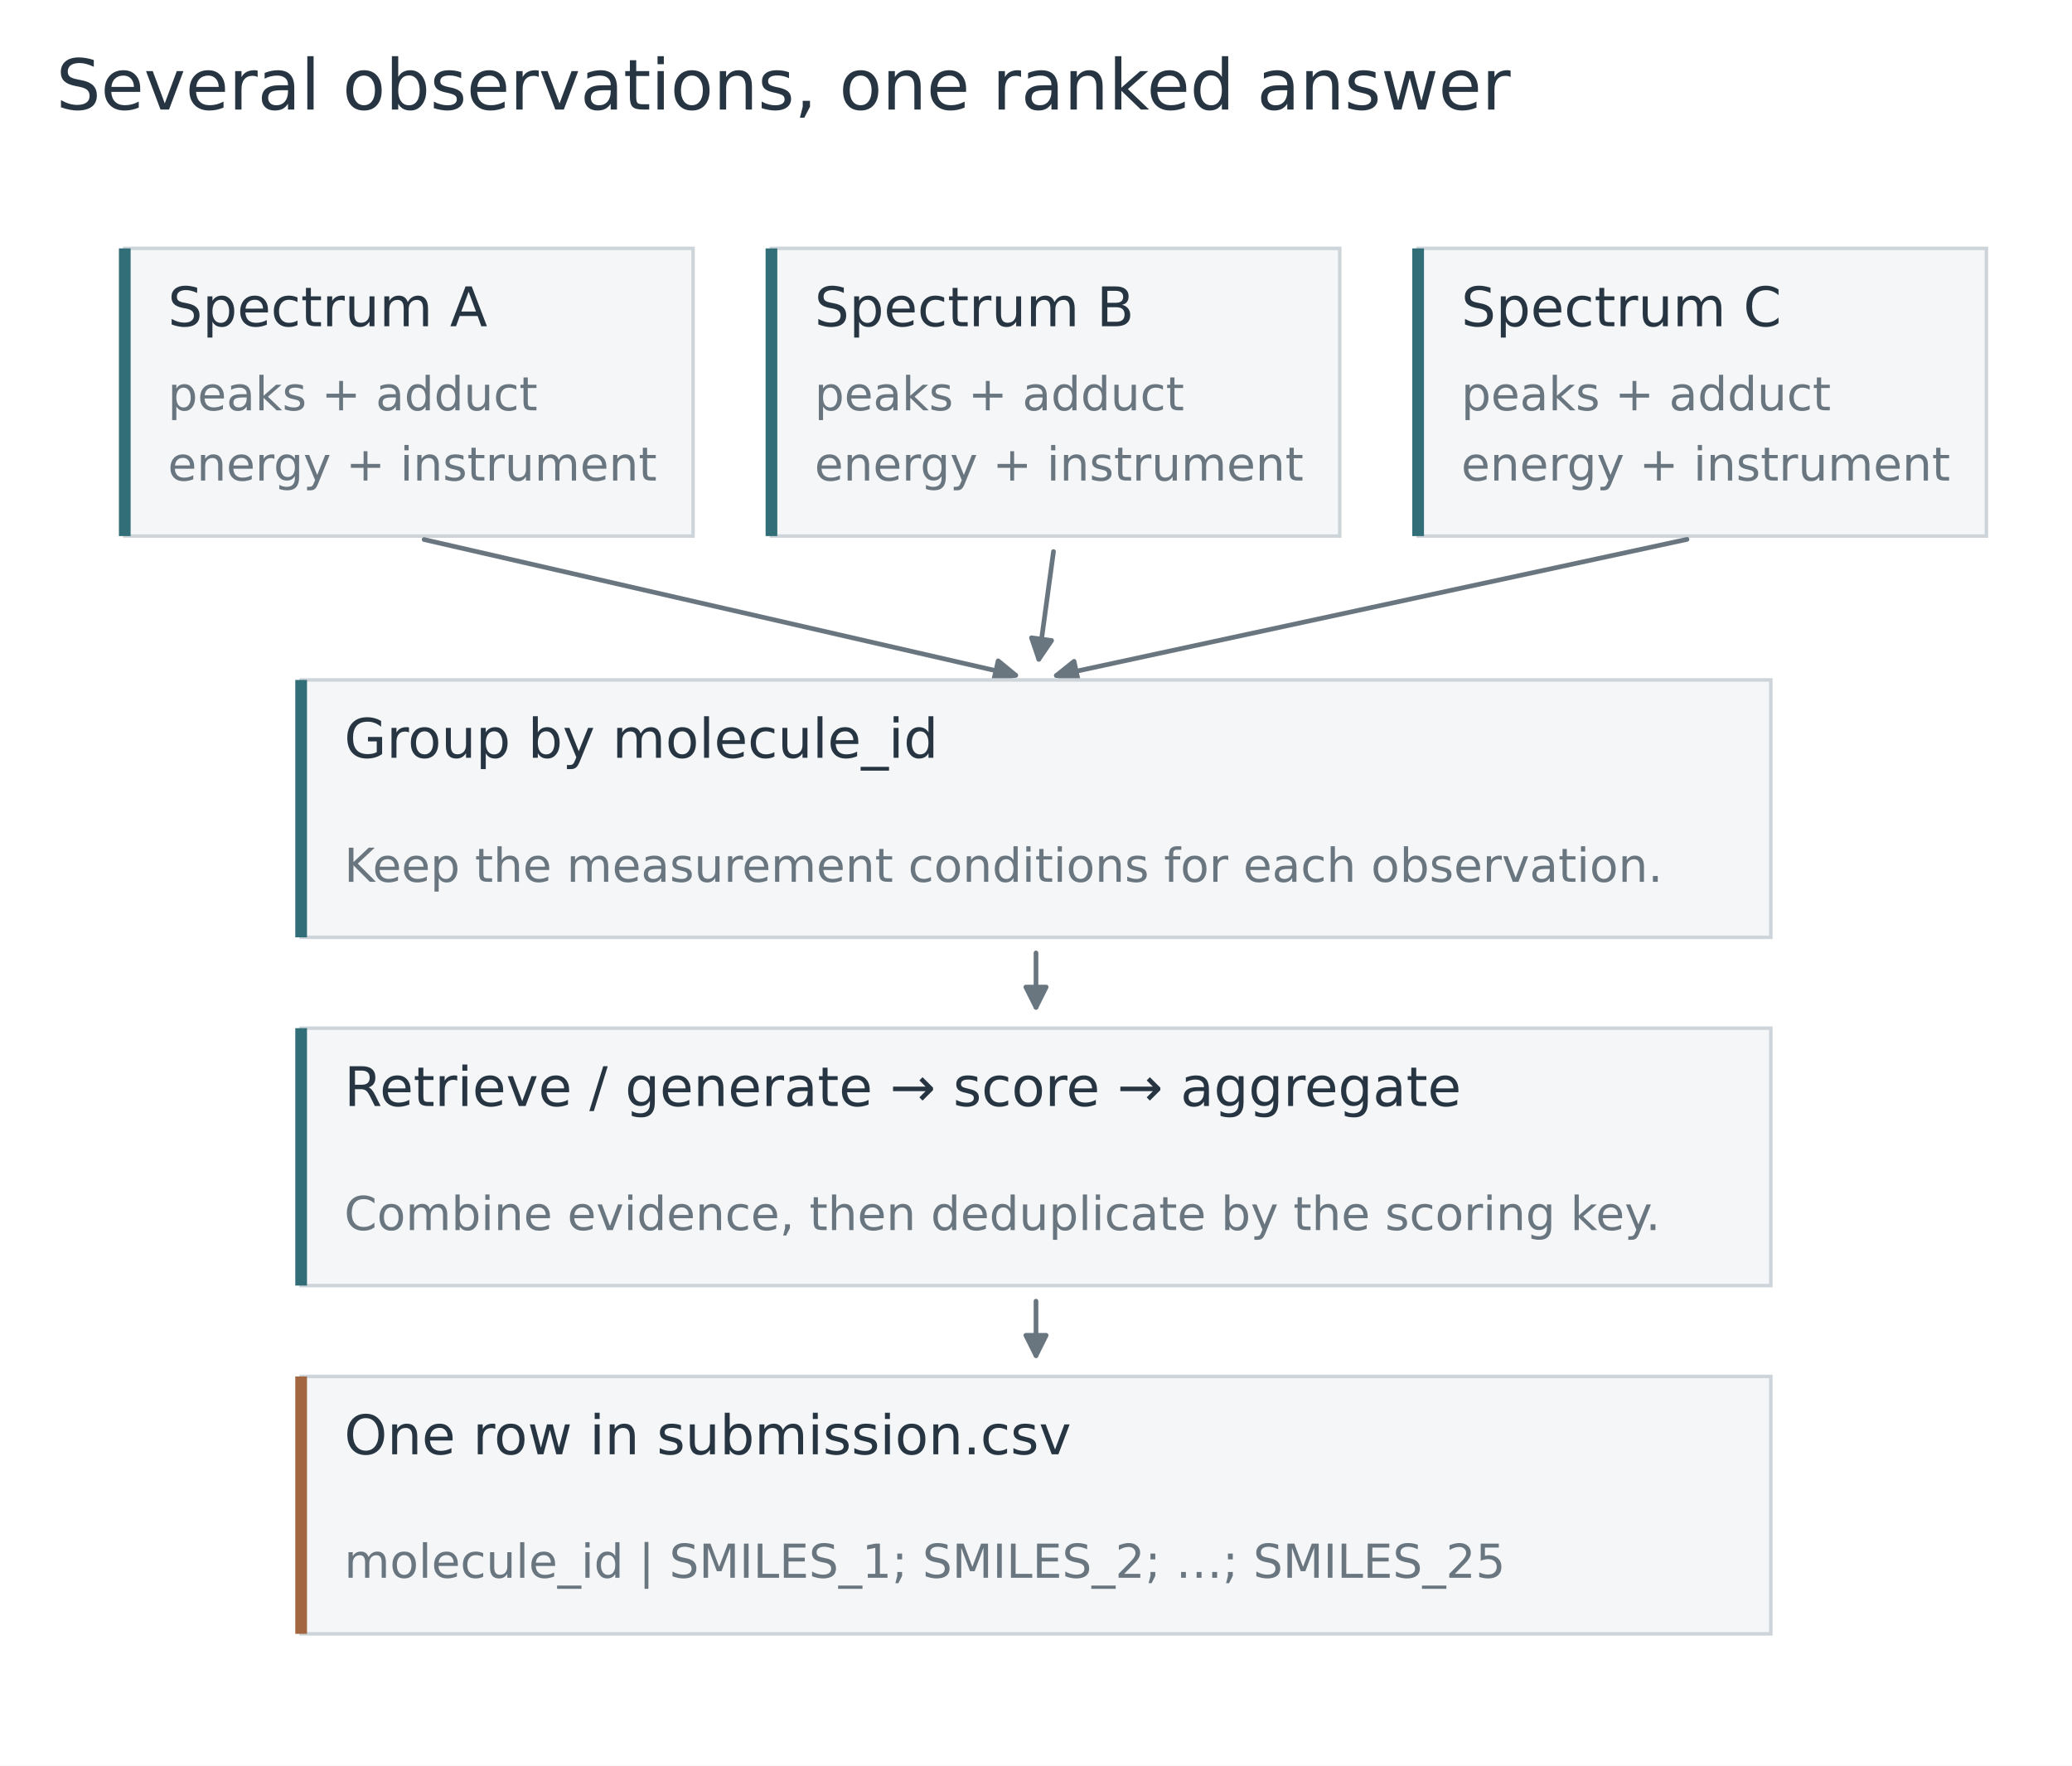
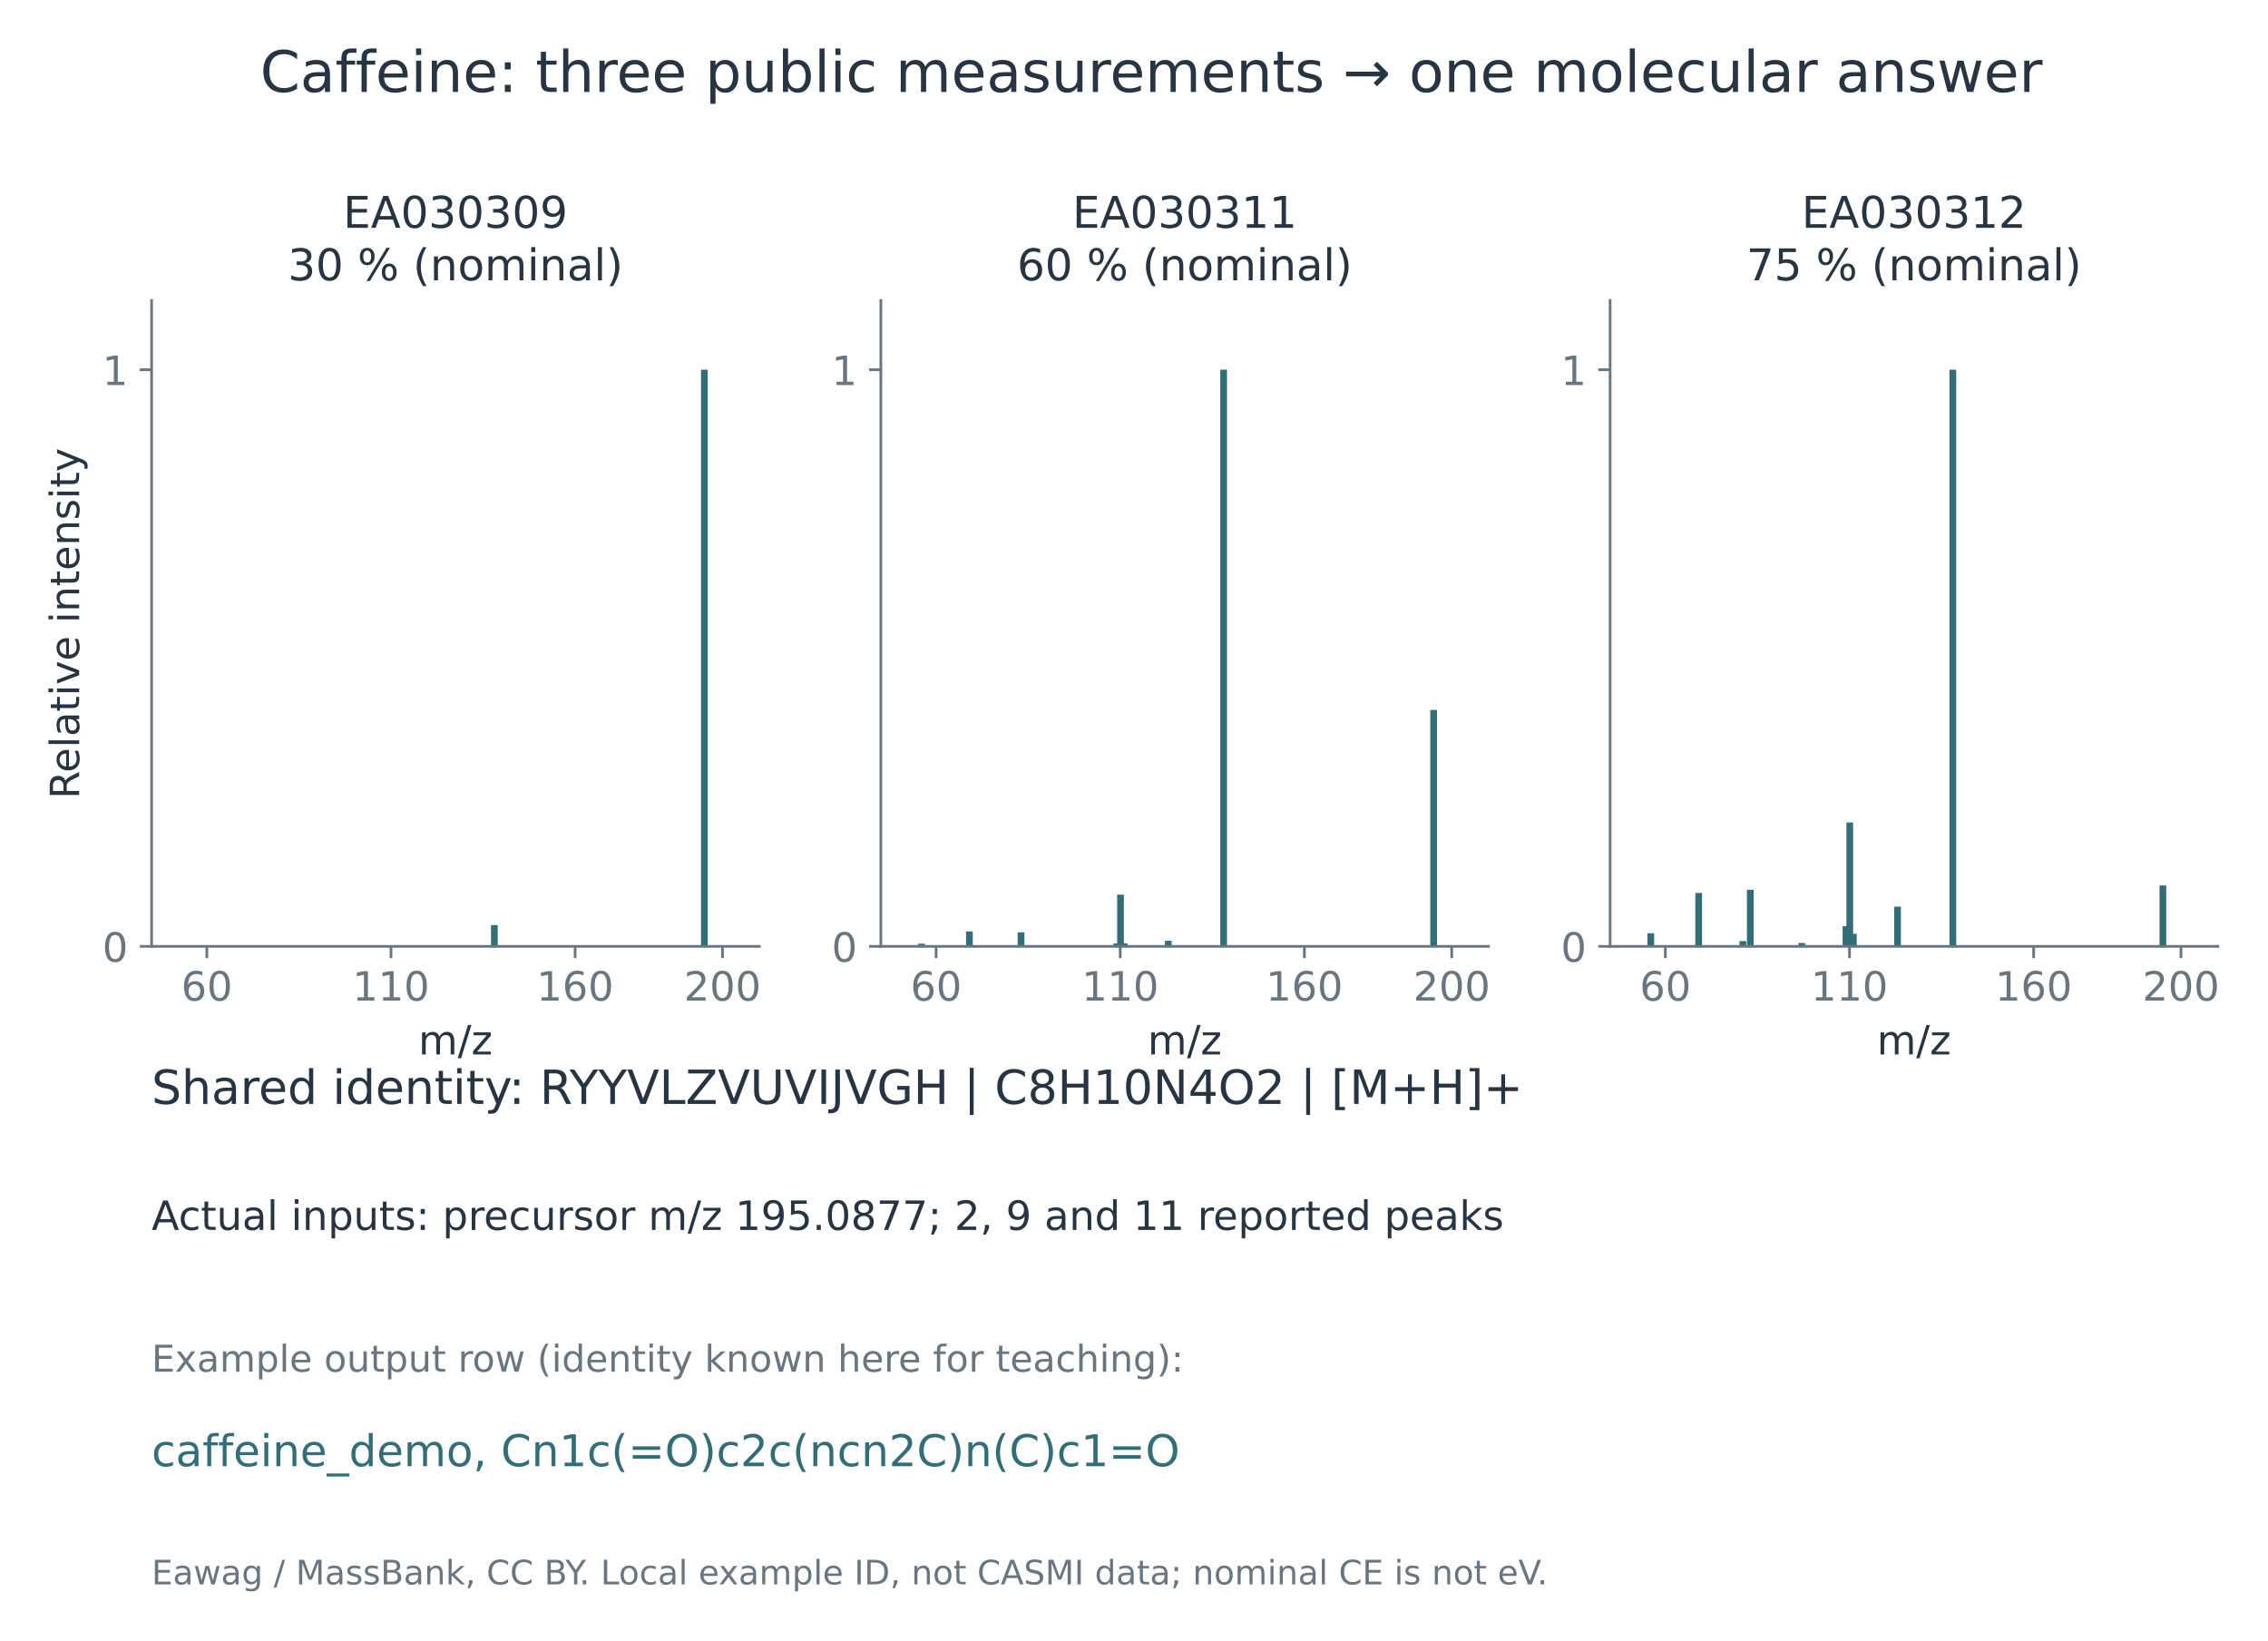
- <svg xmlns="http://www.w3.org/2000/svg" width="531pt" height="452.557pt" viewBox="0 0 531 452.557" version="1.1">
+ <svg xmlns="http://www.w3.org/2000/svg" xmlns:xlink="http://www.w3.org/1999/xlink" width="673.747pt" height="487.502pt" viewBox="0 0 673.747 487.502" version="1.1">
  <defs>
    <style type="text/css">*{stroke-linejoin: round; stroke-linecap: butt}</style>
  </defs>
  <g id="figure_1">
    <g id="patch_1">
-       <path d="M 0 452.557 L 531 452.557 L 531 0 L 0 0 z " style="fill: #ffffff" />
+       <path d="M 0 487.502 L 673.747 487.502 L 673.747 0 L 0 0 z " style="fill: #ffffff" />
    </g>
    <g id="axes_1">
      <g id="patch_2">
-         <path d="M 31.977 137.395 L 177.615 137.395 L 177.615 63.66 L 31.977 63.66 z " clip-path="url(#p4d4d4fc7e6)" style="fill: #f4f6f7; stroke: #ced5da; stroke-width: 0.9; stroke-linejoin: miter" />
+         <path d="M 45.036 281.16 L 225.565 281.16 L 225.565 89.28 L 45.036 89.28 z " style="fill: #ffffff" />
+       </g>
+       <g id="matplotlib.axis_1">
+         <g id="xtick_1">
+           <g id="line2d_1">
+             <defs>
+               <path id="m437784a975" d="M 0 0 L 0 3.5 " style="stroke: #697680; stroke-width: 0.8" />
+             </defs>
+             <g>
+               <use xlink:href="#m437784a975" x="61.448" y="281.16" style="fill: #697680; stroke: #697680; stroke-width: 0.8" />
+             </g>
+           </g>
+           <g id="text_1">
+             <text style="font-size: 12px; font-family: 'DejaVu Sans'; text-anchor: middle; fill: #697680" x="61.448" y="297.277" transform="rotate(-0 61.4477 297.2772)">60</text>
+           </g>
+         </g>
+         <g id="xtick_2">
+           <g id="line2d_2">
+             <g>
+               <use xlink:href="#m437784a975" x="116.154" y="281.16" style="fill: #697680; stroke: #697680; stroke-width: 0.8" />
+             </g>
+           </g>
+           <g id="text_2">
+             <text style="font-size: 12px; font-family: 'DejaVu Sans'; text-anchor: middle; fill: #697680" x="116.154" y="297.277" transform="rotate(-0 116.1536 297.2772)">110</text>
+           </g>
+         </g>
+         <g id="xtick_3">
+           <g id="line2d_3">
+             <g>
+               <use xlink:href="#m437784a975" x="170.859" y="281.16" style="fill: #697680; stroke: #697680; stroke-width: 0.8" />
+             </g>
+           </g>
+           <g id="text_3">
+             <text style="font-size: 12px; font-family: 'DejaVu Sans'; text-anchor: middle; fill: #697680" x="170.859" y="297.277" transform="rotate(-0 170.8595 297.2772)">160</text>
+           </g>
+         </g>
+         <g id="xtick_4">
+           <g id="line2d_4">
+             <g>
+               <use xlink:href="#m437784a975" x="214.624" y="281.16" style="fill: #697680; stroke: #697680; stroke-width: 0.8" />
+             </g>
+           </g>
+           <g id="text_4">
+             <text style="font-size: 12px; font-family: 'DejaVu Sans'; text-anchor: middle; fill: #697680" x="214.624" y="297.277" transform="rotate(-0 214.6242 297.2772)">200</text>
+           </g>
+         </g>
+         <g id="text_5">
+           <text style="font-size: 12px; font-family: 'DejaVu Sans'; text-anchor: middle; fill: #263541" x="135.301" y="313.277" transform="rotate(-0 135.3006 313.2772)">m/z</text>
+         </g>
+       </g>
+       <g id="matplotlib.axis_2">
+         <g id="ytick_1">
+           <g id="line2d_5">
+             <defs>
+               <path id="m35242a19e7" d="M 0 0 L -3.5 0 " style="stroke: #697680; stroke-width: 0.8" />
+             </defs>
+             <g>
+               <use xlink:href="#m35242a19e7" x="45.036" y="281.16" style="fill: #697680; stroke: #697680; stroke-width: 0.8" />
+             </g>
+           </g>
+           <g id="text_6">
+             <text style="font-size: 12px; font-family: 'DejaVu Sans'; text-anchor: end; fill: #697680" x="38.036" y="285.719" transform="rotate(-0 38.03594 285.7186)">0</text>
+           </g>
+         </g>
+         <g id="ytick_2">
+           <g id="line2d_6">
+             <g>
+               <use xlink:href="#m35242a19e7" x="45.036" y="109.839" style="fill: #697680; stroke: #697680; stroke-width: 0.8" />
+             </g>
+           </g>
+           <g id="text_7">
+             <text style="font-size: 12px; font-family: 'DejaVu Sans'; text-anchor: end; fill: #697680" x="38.036" y="114.397" transform="rotate(-0 38.03594 114.3972)">1</text>
+           </g>
+         </g>
+         <g id="text_8">
+           <text style="font-size: 12px; font-family: 'DejaVu Sans'; text-anchor: middle; fill: #263541" x="23.518" y="185.22" transform="rotate(-90 23.51813 185.22)">Relative intensity</text>
+         </g>
+       </g>
+       <g id="LineCollection_1">
+         <path d="M 146.861 281.16 L 146.861 274.833 " clip-path="url(#p6dd9c15ae6)" style="fill: none; stroke: #326e78; stroke-width: 2" />
+         <path d="M 209.25 281.16 L 209.25 109.839 " clip-path="url(#p6dd9c15ae6)" style="fill: none; stroke: #326e78; stroke-width: 2" />
      </g>
      <g id="patch_3">
-         <path d="M 108.692 138.289 Q 185.146 155.829 260.292 173.068 " clip-path="url(#p4d4d4fc7e6)" style="fill: none; stroke: #697680; stroke-width: 1.2; stroke-linecap: round" />
-         <path d="M 255.805 169.371 L 260.292 173.068 L 254.643 174.439 z " clip-path="url(#p4d4d4fc7e6)" style="fill: #697680; stroke: #697680; stroke-width: 1.2; stroke-linecap: round" />
+         <path d="M 45.036 281.16 L 45.036 89.28 " style="fill: none; stroke: #697680; stroke-width: 0.8; stroke-linejoin: miter; stroke-linecap: square" />
      </g>
      <g id="patch_4">
-         <path d="M 197.703 137.395 L 343.341 137.395 L 343.341 63.66 L 197.703 63.66 z " clip-path="url(#p4d4d4fc7e6)" style="fill: #f4f6f7; stroke: #ced5da; stroke-width: 0.9; stroke-linejoin: miter" />
-       </g>
+         <path d="M 45.036 281.16 L 225.565 281.16 " style="fill: none; stroke: #697680; stroke-width: 0.8; stroke-linejoin: miter; stroke-linecap: square" />
+       </g>
+       <g id="text_9">
+         <text style="font-size: 13px; font-family: 'DejaVu Sans'; fill: #263541" transform="translate(101.9333 67.67645)">EA030309</text>
+         <text style="font-size: 13px; font-family: 'DejaVu Sans'; fill: #263541" transform="translate(85.5076 83.28)">30 % (nominal)</text>
+       </g>
+     </g>
+     <g id="axes_2">
      <g id="patch_5">
-         <path d="M 269.982 141.36 Q 268.011 155.829 266.221 168.969 " clip-path="url(#p4d4d4fc7e6)" style="fill: none; stroke: #697680; stroke-width: 1.2; stroke-linecap: round" />
-         <path d="M 269.499 164.168 L 266.221 168.969 L 264.347 163.466 z " clip-path="url(#p4d4d4fc7e6)" style="fill: #697680; stroke: #697680; stroke-width: 1.2; stroke-linecap: round" />
+         <path d="M 261.671 281.16 L 442.201 281.16 L 442.201 89.28 L 261.671 89.28 z " style="fill: #ffffff" />
+       </g>
+       <g id="matplotlib.axis_3">
+         <g id="xtick_5">
+           <g id="line2d_7">
+             <g>
+               <use xlink:href="#m437784a975" x="278.083" y="281.16" style="fill: #697680; stroke: #697680; stroke-width: 0.8" />
+             </g>
+           </g>
+           <g id="text_10">
+             <text style="font-size: 12px; font-family: 'DejaVu Sans'; text-anchor: middle; fill: #697680" x="278.083" y="297.277" transform="rotate(-0 278.083 297.2772)">60</text>
+           </g>
+         </g>
+         <g id="xtick_6">
+           <g id="line2d_8">
+             <g>
+               <use xlink:href="#m437784a975" x="332.789" y="281.16" style="fill: #697680; stroke: #697680; stroke-width: 0.8" />
+             </g>
+           </g>
+           <g id="text_11">
+             <text style="font-size: 12px; font-family: 'DejaVu Sans'; text-anchor: middle; fill: #697680" x="332.789" y="297.277" transform="rotate(-0 332.7889 297.2772)">110</text>
+           </g>
+         </g>
+         <g id="xtick_7">
+           <g id="line2d_9">
+             <g>
+               <use xlink:href="#m437784a975" x="387.495" y="281.16" style="fill: #697680; stroke: #697680; stroke-width: 0.8" />
+             </g>
+           </g>
+           <g id="text_12">
+             <text style="font-size: 12px; font-family: 'DejaVu Sans'; text-anchor: middle; fill: #697680" x="387.495" y="297.277" transform="rotate(-0 387.4948 297.2772)">160</text>
+           </g>
+         </g>
+         <g id="xtick_8">
+           <g id="line2d_10">
+             <g>
+               <use xlink:href="#m437784a975" x="431.259" y="281.16" style="fill: #697680; stroke: #697680; stroke-width: 0.8" />
+             </g>
+           </g>
+           <g id="text_13">
+             <text style="font-size: 12px; font-family: 'DejaVu Sans'; text-anchor: middle; fill: #697680" x="431.259" y="297.277" transform="rotate(-0 431.2595 297.2772)">200</text>
+           </g>
+         </g>
+         <g id="text_14">
+           <text style="font-size: 12px; font-family: 'DejaVu Sans'; text-anchor: middle; fill: #263541" x="351.936" y="313.277" transform="rotate(-0 351.9359 313.2772)">m/z</text>
+         </g>
+       </g>
+       <g id="matplotlib.axis_4">
+         <g id="ytick_3">
+           <g id="line2d_11">
+             <g>
+               <use xlink:href="#m35242a19e7" x="261.671" y="281.16" style="fill: #697680; stroke: #697680; stroke-width: 0.8" />
+             </g>
+           </g>
+           <g id="text_15">
+             <text style="font-size: 12px; font-family: 'DejaVu Sans'; text-anchor: end; fill: #697680" x="254.671" y="285.719" transform="rotate(-0 254.6712 285.7186)">0</text>
+           </g>
+         </g>
+         <g id="ytick_4">
+           <g id="line2d_12">
+             <g>
+               <use xlink:href="#m35242a19e7" x="261.671" y="109.839" style="fill: #697680; stroke: #697680; stroke-width: 0.8" />
+             </g>
+           </g>
+           <g id="text_16">
+             <text style="font-size: 12px; font-family: 'DejaVu Sans'; text-anchor: end; fill: #697680" x="254.671" y="114.397" transform="rotate(-0 254.6712 114.3972)">1</text>
+           </g>
+         </g>
+       </g>
+       <g id="LineCollection_2">
+         <path d="M 273.761 281.16 L 273.761 280.374 " clip-path="url(#p574931e69d)" style="fill: none; stroke: #326e78; stroke-width: 2" />
+         <path d="M 287.979 281.16 L 287.979 276.73 " clip-path="url(#p574931e69d)" style="fill: none; stroke: #326e78; stroke-width: 2" />
+         <path d="M 303.314 281.16 L 303.314 276.97 " clip-path="url(#p574931e69d)" style="fill: none; stroke: #326e78; stroke-width: 2" />
+         <path d="M 331.738 281.16 L 331.738 280.289 " clip-path="url(#p574931e69d)" style="fill: none; stroke: #326e78; stroke-width: 2" />
+         <path d="M 332.867 281.16 L 332.867 265.795 " clip-path="url(#p574931e69d)" style="fill: none; stroke: #326e78; stroke-width: 2" />
+         <path d="M 333.943 281.16 L 333.943 280.262 " clip-path="url(#p574931e69d)" style="fill: none; stroke: #326e78; stroke-width: 2" />
+         <path d="M 347.059 281.16 L 347.059 279.491 " clip-path="url(#p574931e69d)" style="fill: none; stroke: #326e78; stroke-width: 2" />
+         <path d="M 363.497 281.16 L 363.497 109.839 " clip-path="url(#p574931e69d)" style="fill: none; stroke: #326e78; stroke-width: 2" />
+         <path d="M 425.885 281.16 L 425.885 210.929 " clip-path="url(#p574931e69d)" style="fill: none; stroke: #326e78; stroke-width: 2" />
      </g>
      <g id="patch_6">
-         <path d="M 363.429 137.395 L 509.067 137.395 L 509.067 63.66 L 363.429 63.66 z " clip-path="url(#p4d4d4fc7e6)" style="fill: #f4f6f7; stroke: #ced5da; stroke-width: 0.9; stroke-linejoin: miter" />
+         <path d="M 261.671 281.16 L 261.671 89.28 " style="fill: none; stroke: #697680; stroke-width: 0.8; stroke-linejoin: miter; stroke-linecap: square" />
      </g>
      <g id="patch_7">
-         <path d="M 432.337 138.24 Q 350.872 155.829 270.719 173.136 " clip-path="url(#p4d4d4fc7e6)" style="fill: none; stroke: #697680; stroke-width: 1.2; stroke-linecap: round" />
-         <path d="M 276.351 174.58 L 270.719 173.136 L 275.253 169.497 z " clip-path="url(#p4d4d4fc7e6)" style="fill: #697680; stroke: #697680; stroke-width: 1.2; stroke-linecap: round" />
-       </g>
+         <path d="M 261.671 281.16 L 442.201 281.16 " style="fill: none; stroke: #697680; stroke-width: 0.8; stroke-linejoin: miter; stroke-linecap: square" />
+       </g>
+       <g id="text_17">
+         <text style="font-size: 13px; font-family: 'DejaVu Sans'; fill: #263541" transform="translate(318.5686 67.67645)">EA030311</text>
+         <text style="font-size: 13px; font-family: 'DejaVu Sans'; fill: #263541" transform="translate(302.1429 83.28)">60 % (nominal)</text>
+       </g>
+     </g>
+     <g id="axes_3">
      <g id="patch_8">
-         <path d="M 77.175 240.236 L 453.825 240.236 L 453.825 174.263 L 77.175 174.263 z " clip-path="url(#p4d4d4fc7e6)" style="fill: #f4f6f7; stroke: #ced5da; stroke-width: 0.9; stroke-linejoin: miter" />
+         <path d="M 478.307 281.16 L 658.836 281.16 L 658.836 89.28 L 478.307 89.28 z " style="fill: #ffffff" />
+       </g>
+       <g id="matplotlib.axis_5">
+         <g id="xtick_9">
+           <g id="line2d_13">
+             <g>
+               <use xlink:href="#m437784a975" x="494.718" y="281.16" style="fill: #697680; stroke: #697680; stroke-width: 0.8" />
+             </g>
+           </g>
+           <g id="text_18">
+             <text style="font-size: 12px; font-family: 'DejaVu Sans'; text-anchor: middle; fill: #697680" x="494.718" y="297.277" transform="rotate(-0 494.7183 297.2772)">60</text>
+           </g>
+         </g>
+         <g id="xtick_10">
+           <g id="line2d_14">
+             <g>
+               <use xlink:href="#m437784a975" x="549.424" y="281.16" style="fill: #697680; stroke: #697680; stroke-width: 0.8" />
+             </g>
+           </g>
+           <g id="text_19">
+             <text style="font-size: 12px; font-family: 'DejaVu Sans'; text-anchor: middle; fill: #697680" x="549.424" y="297.277" transform="rotate(-0 549.4242 297.2772)">110</text>
+           </g>
+         </g>
+         <g id="xtick_11">
+           <g id="line2d_15">
+             <g>
+               <use xlink:href="#m437784a975" x="604.13" y="281.16" style="fill: #697680; stroke: #697680; stroke-width: 0.8" />
+             </g>
+           </g>
+           <g id="text_20">
+             <text style="font-size: 12px; font-family: 'DejaVu Sans'; text-anchor: middle; fill: #697680" x="604.13" y="297.277" transform="rotate(-0 604.1301 297.2772)">160</text>
+           </g>
+         </g>
+         <g id="xtick_12">
+           <g id="line2d_16">
+             <g>
+               <use xlink:href="#m437784a975" x="647.895" y="281.16" style="fill: #697680; stroke: #697680; stroke-width: 0.8" />
+             </g>
+           </g>
+           <g id="text_21">
+             <text style="font-size: 12px; font-family: 'DejaVu Sans'; text-anchor: middle; fill: #697680" x="647.895" y="297.277" transform="rotate(-0 647.8948 297.2772)">200</text>
+           </g>
+         </g>
+         <g id="text_22">
+           <text style="font-size: 12px; font-family: 'DejaVu Sans'; text-anchor: middle; fill: #263541" x="568.571" y="313.277" transform="rotate(-0 568.5712 313.2772)">m/z</text>
+         </g>
+       </g>
+       <g id="matplotlib.axis_6">
+         <g id="ytick_5">
+           <g id="line2d_17">
+             <g>
+               <use xlink:href="#m35242a19e7" x="478.307" y="281.16" style="fill: #697680; stroke: #697680; stroke-width: 0.8" />
+             </g>
+           </g>
+           <g id="text_23">
+             <text style="font-size: 12px; font-family: 'DejaVu Sans'; text-anchor: end; fill: #697680" x="471.307" y="285.719" transform="rotate(-0 471.3065 285.7186)">0</text>
+           </g>
+         </g>
+         <g id="ytick_6">
+           <g id="line2d_18">
+             <g>
+               <use xlink:href="#m35242a19e7" x="478.307" y="109.839" style="fill: #697680; stroke: #697680; stroke-width: 0.8" />
+             </g>
+           </g>
+           <g id="text_24">
+             <text style="font-size: 12px; font-family: 'DejaVu Sans'; text-anchor: end; fill: #697680" x="471.307" y="114.397" transform="rotate(-0 471.3065 114.3972)">1</text>
+           </g>
+         </g>
+       </g>
+       <g id="LineCollection_3">
+         <path d="M 490.396 281.16 L 490.396 277.269 " clip-path="url(#p1e423d7c77)" style="fill: none; stroke: #326e78; stroke-width: 2" />
+         <path d="M 504.614 281.16 L 504.614 265.285 " clip-path="url(#p1e423d7c77)" style="fill: none; stroke: #326e78; stroke-width: 2" />
+         <path d="M 517.744 281.16 L 517.744 279.583 " clip-path="url(#p1e423d7c77)" style="fill: none; stroke: #326e78; stroke-width: 2" />
+         <path d="M 519.949 281.16 L 519.949 264.338 " clip-path="url(#p1e423d7c77)" style="fill: none; stroke: #326e78; stroke-width: 2" />
+         <path d="M 535.244 281.16 L 535.244 280.159 " clip-path="url(#p1e423d7c77)" style="fill: none; stroke: #326e78; stroke-width: 2" />
+         <path d="M 548.373 281.16 L 548.373 275.147 " clip-path="url(#p1e423d7c77)" style="fill: none; stroke: #326e78; stroke-width: 2" />
+         <path d="M 549.502 281.16 L 549.502 244.36 " clip-path="url(#p1e423d7c77)" style="fill: none; stroke: #326e78; stroke-width: 2" />
+         <path d="M 550.579 281.16 L 550.579 277.425 " clip-path="url(#p1e423d7c77)" style="fill: none; stroke: #326e78; stroke-width: 2" />
+         <path d="M 563.694 281.16 L 563.694 269.352 " clip-path="url(#p1e423d7c77)" style="fill: none; stroke: #326e78; stroke-width: 2" />
+         <path d="M 580.132 281.16 L 580.132 109.839 " clip-path="url(#p1e423d7c77)" style="fill: none; stroke: #326e78; stroke-width: 2" />
+         <path d="M 642.52 281.16 L 642.52 263.06 " clip-path="url(#p1e423d7c77)" style="fill: none; stroke: #326e78; stroke-width: 2" />
      </g>
      <g id="patch_9">
-         <path d="M 265.5 244.236 Q 265.5 251.88 265.5 258.182 " clip-path="url(#p4d4d4fc7e6)" style="fill: none; stroke: #697680; stroke-width: 1.2; stroke-linecap: round" />
-         <path d="M 268.1 252.982 L 265.5 258.182 L 262.9 252.982 z " clip-path="url(#p4d4d4fc7e6)" style="fill: #697680; stroke: #697680; stroke-width: 1.2; stroke-linecap: round" />
+         <path d="M 478.307 281.16 L 478.307 89.28 " style="fill: none; stroke: #697680; stroke-width: 0.8; stroke-linejoin: miter; stroke-linecap: square" />
      </g>
      <g id="patch_10">
-         <path d="M 77.175 329.495 L 453.825 329.495 L 453.825 263.521 L 77.175 263.521 z " clip-path="url(#p4d4d4fc7e6)" style="fill: #f4f6f7; stroke: #ced5da; stroke-width: 0.9; stroke-linejoin: miter" />
-       </g>
-       <g id="patch_11">
-         <path d="M 265.5 333.494 Q 265.5 341.138 265.5 347.441 " clip-path="url(#p4d4d4fc7e6)" style="fill: none; stroke: #697680; stroke-width: 1.2; stroke-linecap: round" />
-         <path d="M 268.1 342.241 L 265.5 347.441 L 262.9 342.241 z " clip-path="url(#p4d4d4fc7e6)" style="fill: #697680; stroke: #697680; stroke-width: 1.2; stroke-linecap: round" />
-       </g>
-       <g id="patch_12">
-         <path d="M 77.175 418.753 L 453.825 418.753 L 453.825 352.78 L 77.175 352.78 z " clip-path="url(#p4d4d4fc7e6)" style="fill: #f4f6f7; stroke: #ced5da; stroke-width: 0.9; stroke-linejoin: miter" />
-       </g>
-       <g id="line2d_1">
-         <path d="M 31.977 137.395 L 31.977 63.66 " clip-path="url(#p4d4d4fc7e6)" style="fill: none; stroke: #326e78; stroke-width: 3" />
-       </g>
-       <g id="line2d_2">
-         <path d="M 197.703 137.395 L 197.703 63.66 " clip-path="url(#p4d4d4fc7e6)" style="fill: none; stroke: #326e78; stroke-width: 3" />
-       </g>
-       <g id="line2d_3">
-         <path d="M 363.429 137.395 L 363.429 63.66 " clip-path="url(#p4d4d4fc7e6)" style="fill: none; stroke: #326e78; stroke-width: 3" />
-       </g>
-       <g id="line2d_4">
-         <path d="M 77.175 240.236 L 77.175 174.263 " clip-path="url(#p4d4d4fc7e6)" style="fill: none; stroke: #326e78; stroke-width: 3" />
-       </g>
-       <g id="line2d_5">
-         <path d="M 77.175 329.495 L 77.175 263.521 " clip-path="url(#p4d4d4fc7e6)" style="fill: none; stroke: #326e78; stroke-width: 3" />
-       </g>
-       <g id="line2d_6">
-         <path d="M 77.175 418.753 L 77.175 352.78 " clip-path="url(#p4d4d4fc7e6)" style="fill: none; stroke: #a26641; stroke-width: 3" />
-       </g>
-       <g id="text_1">
-         <text style="font-size: 14px; font-family: 'DejaVu Sans'; text-anchor: start; fill: #263541" x="43.025" y="83.611" transform="rotate(-0 43.0254 83.61063)">Spectrum A</text>
-       </g>
-       <g id="text_2">
-         <text style="font-size: 12px; font-family: 'DejaVu Sans'; fill: #697680" transform="translate(43.0254 105.1687)">peaks + adduct</text>
-         <text style="font-size: 12px; font-family: 'DejaVu Sans'; fill: #697680" transform="translate(43.0254 123.1687)">energy + instrument</text>
-       </g>
-       <g id="text_3">
-         <text style="font-size: 14px; font-family: 'DejaVu Sans'; text-anchor: start; fill: #263541" x="208.751" y="83.611" transform="rotate(-0 208.7514 83.61063)">Spectrum B</text>
-       </g>
-       <g id="text_4">
-         <text style="font-size: 12px; font-family: 'DejaVu Sans'; fill: #697680" transform="translate(208.7514 105.1687)">peaks + adduct</text>
-         <text style="font-size: 12px; font-family: 'DejaVu Sans'; fill: #697680" transform="translate(208.7514 123.1687)">energy + instrument</text>
-       </g>
-       <g id="text_5">
-         <text style="font-size: 14px; font-family: 'DejaVu Sans'; text-anchor: start; fill: #263541" x="374.477" y="83.611" transform="rotate(-0 374.4774 83.61063)">Spectrum C</text>
-       </g>
-       <g id="text_6">
-         <text style="font-size: 12px; font-family: 'DejaVu Sans'; fill: #697680" transform="translate(374.4774 105.1687)">peaks + adduct</text>
-         <text style="font-size: 12px; font-family: 'DejaVu Sans'; fill: #697680" transform="translate(374.4774 123.1687)">energy + instrument</text>
-       </g>
-       <g id="text_7">
-         <text style="font-size: 14px; font-family: 'DejaVu Sans'; text-anchor: start; fill: #263541" x="88.223" y="194.215" transform="rotate(-0 88.2234 194.2145)">Group by molecule_id</text>
-       </g>
-       <g id="text_8">
-         <text style="font-size: 12px; font-family: 'DejaVu Sans'; text-anchor: start; fill: #697680" x="88.223" y="226.01" transform="rotate(-0 88.2234 226.0099)">Keep the measurement conditions for each observation.</text>
-       </g>
-       <g id="text_9">
-         <text style="font-size: 14px; font-family: 'DejaVu Sans'; text-anchor: start; fill: #263541" x="88.223" y="283.473" transform="rotate(-0 88.2234 283.4729)">Retrieve / generate → score → aggregate</text>
-       </g>
-       <g id="text_10">
-         <text style="font-size: 12px; font-family: 'DejaVu Sans'; text-anchor: start; fill: #697680" x="88.223" y="315.268" transform="rotate(-0 88.2234 315.2683)">Combine evidence, then deduplicate by the scoring key.</text>
-       </g>
-       <g id="text_11">
-         <text style="font-size: 14px; font-family: 'DejaVu Sans'; text-anchor: start; fill: #263541" x="88.223" y="372.731" transform="rotate(-0 88.2234 372.7313)">One row in submission.csv</text>
-       </g>
-       <g id="text_12">
-         <text style="font-size: 12px; font-family: 'DejaVu Sans'; text-anchor: start; fill: #697680" x="88.223" y="404.386" transform="rotate(-0 88.2234 404.3861)">molecule_id  |  SMILES_1; SMILES_2; …; SMILES_25</text>
-       </g>
-       <g id="text_13">
-         <text style="font-size: 18px; font-family: 'DejaVu Sans'; text-anchor: start; fill: #263541" x="14.4" y="28.077" transform="rotate(-0 14.4 28.07719)">Several observations, one ranked answer</text>
-       </g>
+         <path d="M 478.307 281.16 L 658.836 281.16 " style="fill: none; stroke: #697680; stroke-width: 0.8; stroke-linejoin: miter; stroke-linecap: square" />
+       </g>
+       <g id="text_25">
+         <text style="font-size: 13px; font-family: 'DejaVu Sans'; fill: #263541" transform="translate(535.2039 67.67645)">EA030312</text>
+         <text style="font-size: 13px; font-family: 'DejaVu Sans'; fill: #263541" transform="translate(518.7782 83.28)">75 % (nominal)</text>
+       </g>
+     </g>
+     <g id="text_26">
+       <text style="font-size: 17px; font-family: 'DejaVu Sans'; text-anchor: middle; fill: #263541" x="342.036" y="27.317" transform="rotate(-0 342.0359 27.31734)">Caffeine: three public measurements → one molecular answer</text>
+     </g>
+     <g id="text_27">
+       <text style="font-size: 14px; font-family: 'DejaVu Sans'; text-anchor: start; fill: #263541" x="45.036" y="327.96" transform="rotate(-0 45.03594 327.96)">Shared identity: RYYVLZVUVIJVGH  |  C8H10N4O2  |  [M+H]+</text>
+     </g>
+     <g id="text_28">
+       <text style="font-size: 12px; font-family: 'DejaVu Sans'; text-anchor: start; fill: #263541" x="45.036" y="365.4" transform="rotate(-0 45.03594 365.4)">Actual inputs: precursor m/z 195.0877; 2, 9 and 11 reported peaks</text>
+     </g>
+     <g id="text_29">
+       <text style="font-size: 11px; font-family: 'DejaVu Sans'; text-anchor: start; fill: #697680" x="45.036" y="407.52" transform="rotate(-0 45.03594 407.52)">Example output row (identity known here for teaching):</text>
+     </g>
+     <g id="text_30">
+       <text style="font-size: 13px; font-family: 'DejaVu Sans'; text-anchor: start; fill: #326e78" x="45.036" y="435.6" transform="rotate(-0 45.03594 435.6)">caffeine_demo, Cn1c(=O)c2c(ncn2C)n(C)c1=O</text>
+     </g>
+     <g id="text_31">
+       <text style="font-size: 10px; font-family: 'DejaVu Sans'; text-anchor: start; fill: #697680" x="45.036" y="470.7" transform="rotate(-0 45.03594 470.7)">Eawag / MassBank, CC BY. Local example ID, not CASMI data; nominal CE is not eV.</text>
    </g>
  </g>
  <defs>
-     <clipPath id="p4d4d4fc7e6">
-       <rect x="14.4" y="50.077" width="502.2" height="388.08" />
+     <clipPath id="p6dd9c15ae6">
+       <rect x="45.036" y="89.28" width="180.529" height="191.88" />
+     </clipPath>
+     <clipPath id="p574931e69d">
+       <rect x="261.671" y="89.28" width="180.529" height="191.88" />
+     </clipPath>
+     <clipPath id="p1e423d7c77">
+       <rect x="478.307" y="89.28" width="180.529" height="191.88" />
    </clipPath>
  </defs>
</svg>
